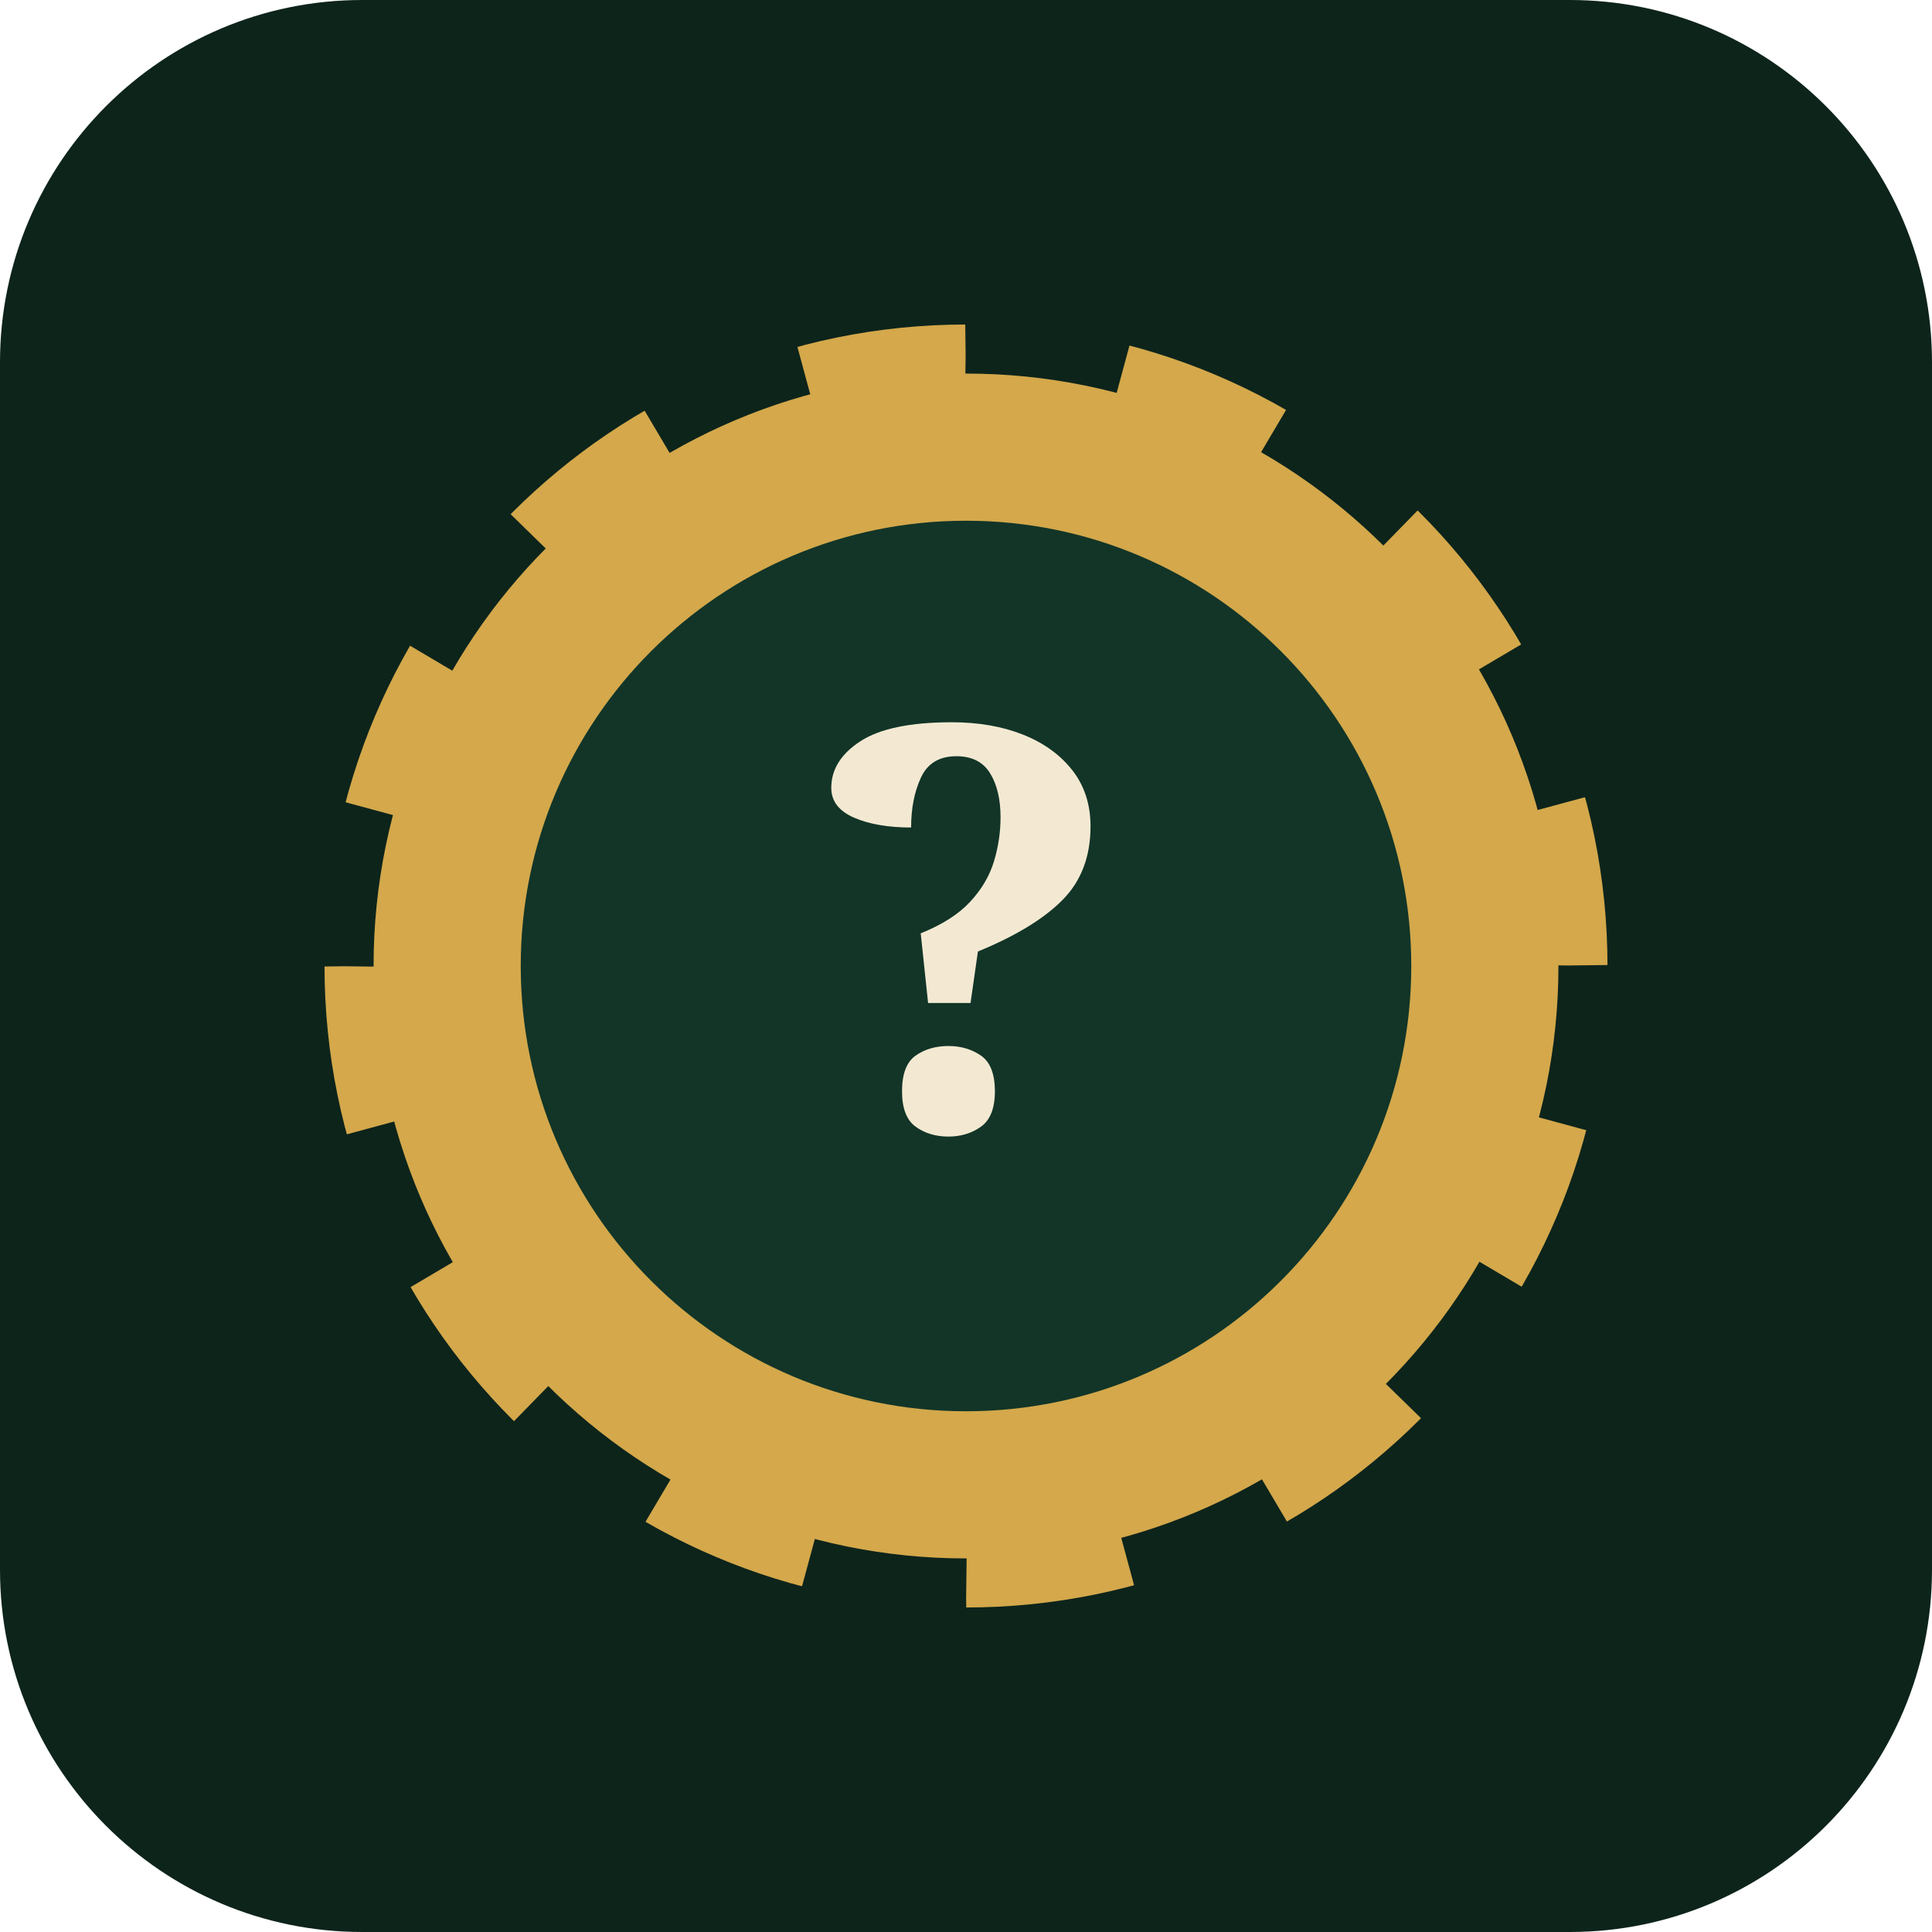
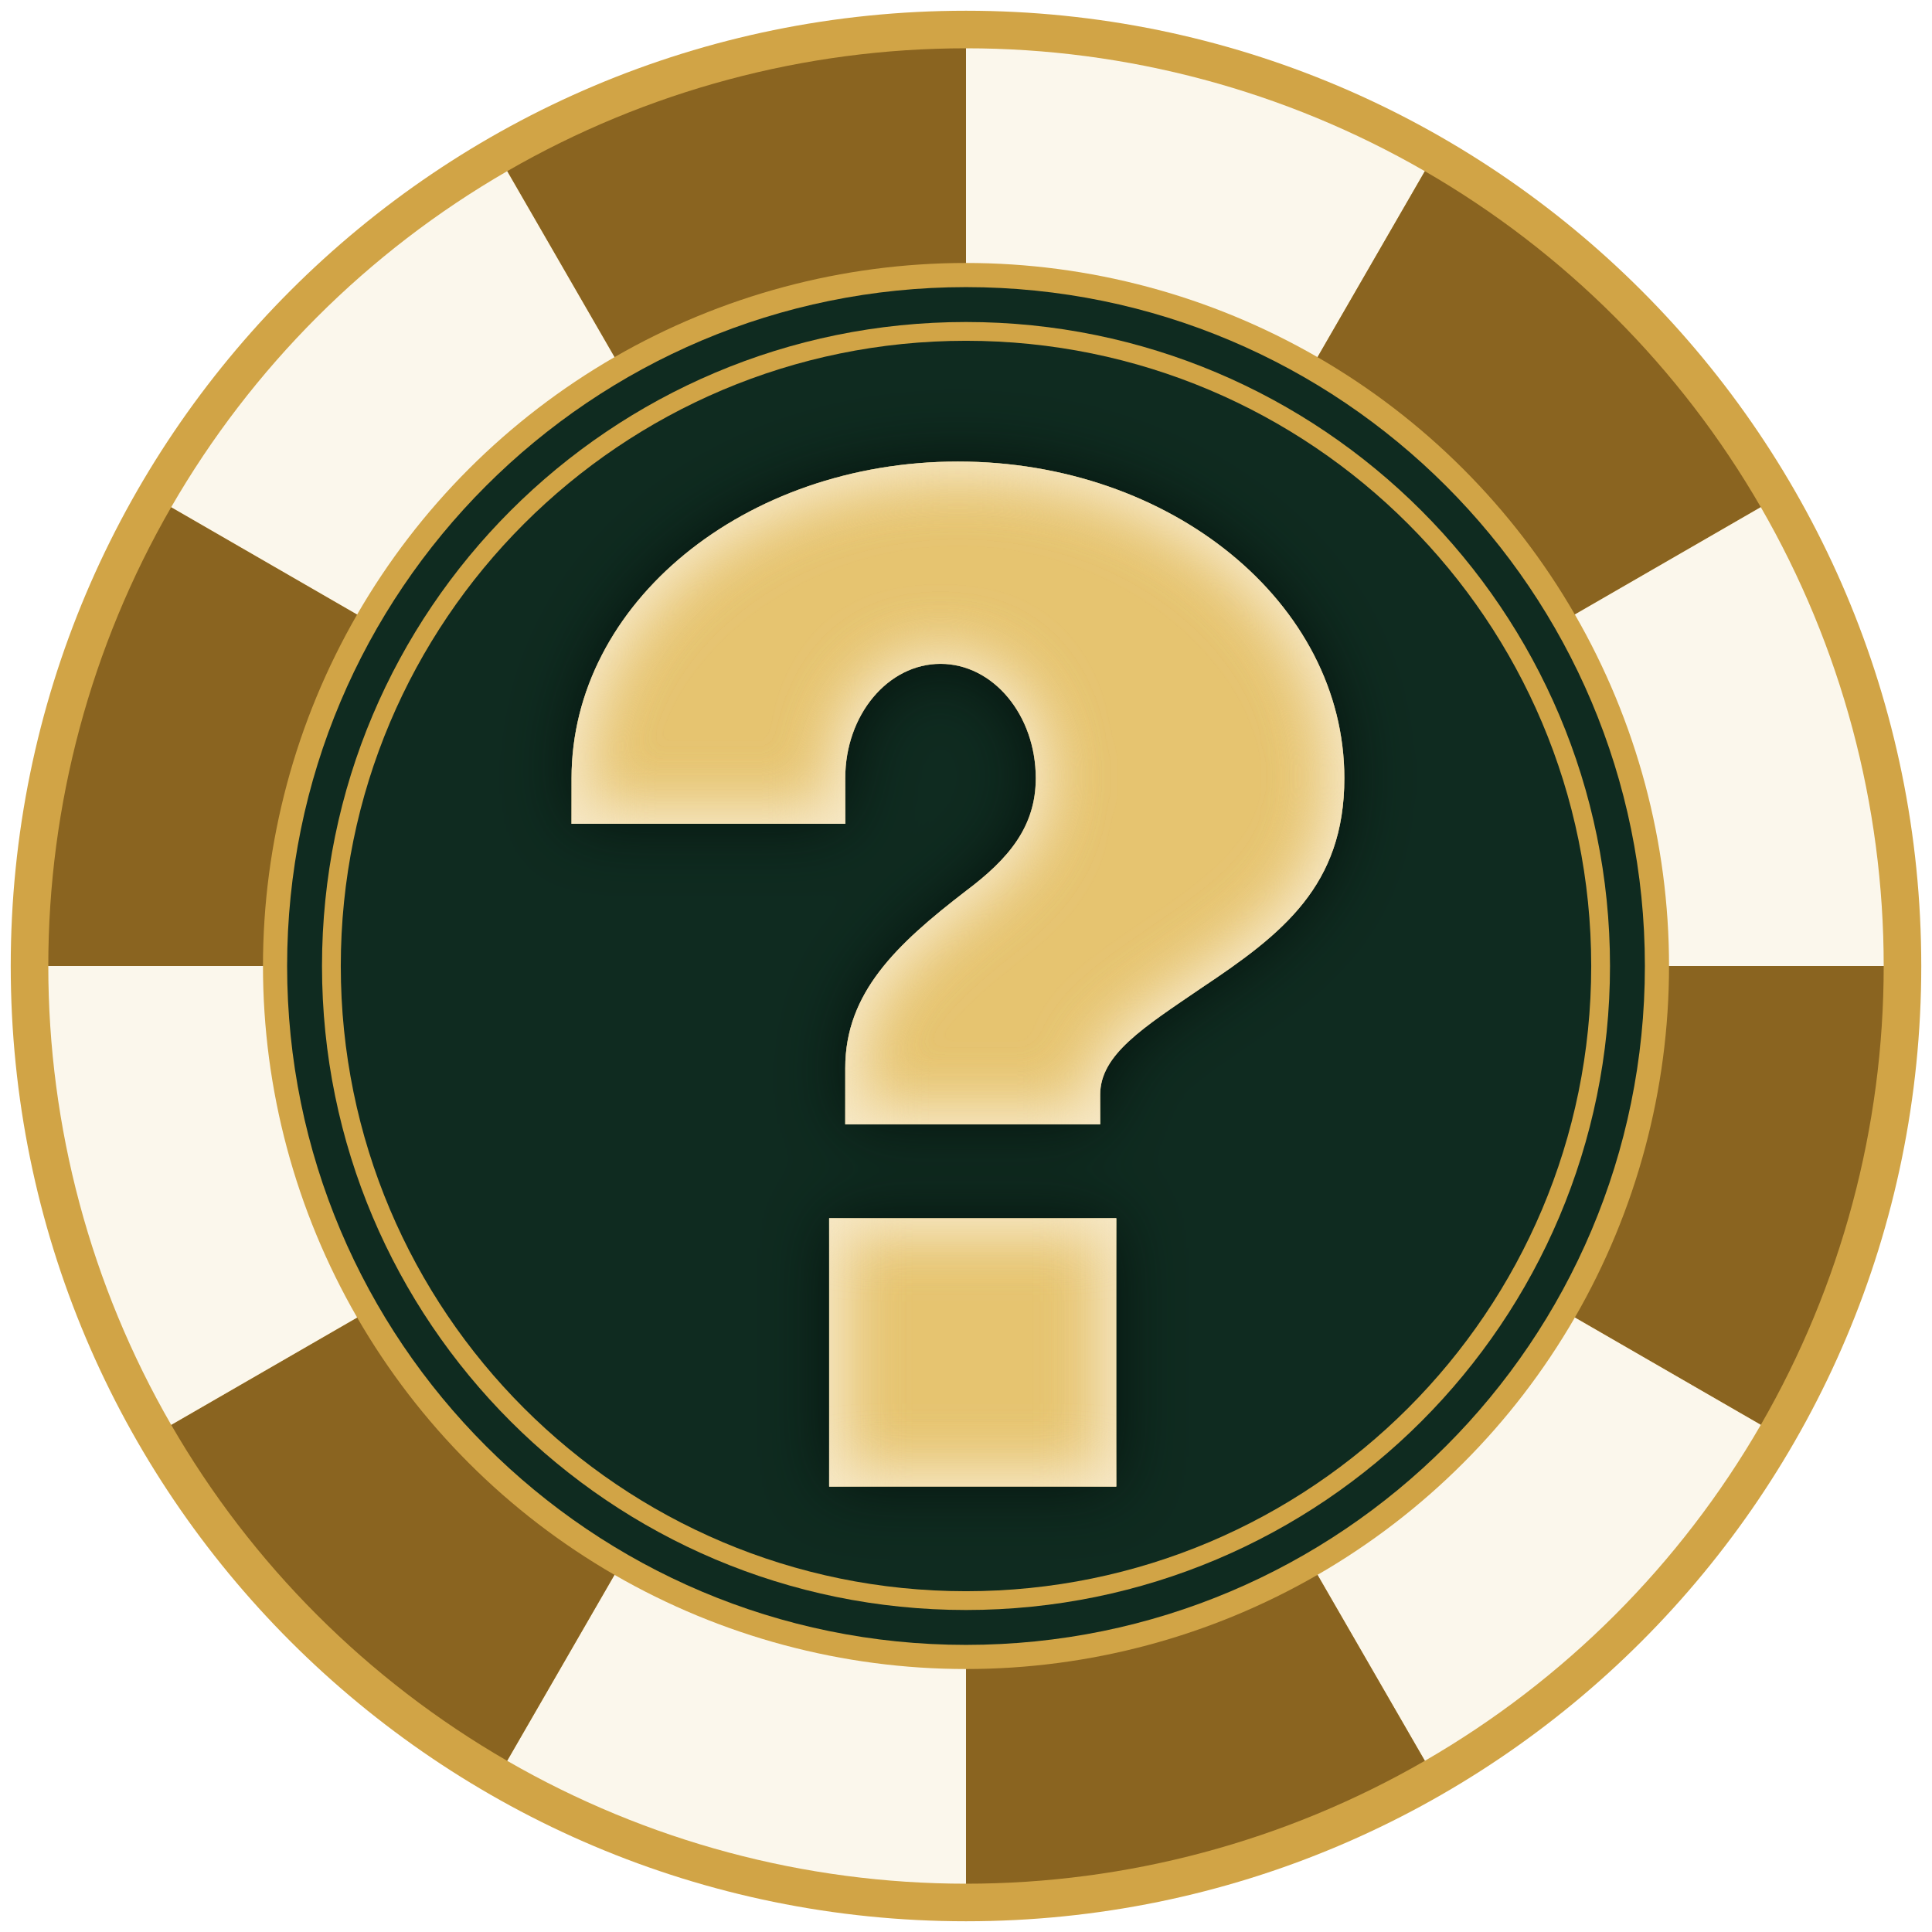
- <svg xmlns="http://www.w3.org/2000/svg" viewBox="0 0 512 512">
-   <rect width="512" height="512" rx="96" fill="#0d241b" />
-   <circle cx="256" cy="256" r="170" fill="#d4a84b" />
-   <circle cx="256" cy="256" r="170" fill="none" stroke="#0d241b" stroke-width="26" stroke-dasharray="44 45" />
-   <circle cx="256" cy="256" r="118" fill="#123528" />
-   <text x="256" y="300" text-anchor="middle" font-family="Georgia, serif" font-size="150" font-weight="700" fill="#f3e9d2">?</text>
+ <svg xmlns="http://www.w3.org/2000/svg" viewBox="140 140 720 720">
+   <defs>
+     <filter id="jq" x="-40%" y="-40%" width="180%" height="180%" color-interpolation-filters="sRGB">
+       <feFlood flood-color="#f7e9c8" result="lt" />
+       <feComposite in="lt" in2="SourceAlpha" operator="out" result="outside" />
+       <feGaussianBlur in="outside" stdDeviation="13" result="blurOut" />
+       <feComposite in="blurOut" in2="SourceAlpha" operator="in" result="glow" />
+       <feGaussianBlur in="SourceAlpha" stdDeviation="13" result="sb" />
+       <feFlood flood-color="#04100a" flood-opacity="0.9" />
+       <feComposite in2="sb" operator="in" result="shadow" />
+       <feMerge>
+         <feMergeNode in="shadow" />
+         <feMergeNode in="SourceGraphic" />
+         <feMergeNode in="glow" />
+         <feMergeNode in="glow" />
+       </feMerge>
+     </filter>
+   </defs>
+   <circle cx="500" cy="500" r="356" fill="#d1a446" />
+   <path fill="#8a6420" d="M329.0 203.8A342 342 0 0 1 500.0 158.0L500.0 238.0A262 262 0 0 0 369.0 273.1Z" />
+   <path fill="#fbf7ec" d="M500.0 158.0A342 342 0 0 1 671.0 203.8L631.0 273.1A262 262 0 0 0 500.0 238.0Z" />
+   <path fill="#8a6420" d="M671.0 203.8A342 342 0 0 1 796.2 329.0L726.9 369.0A262 262 0 0 0 631.0 273.1Z" />
+   <path fill="#fbf7ec" d="M796.2 329.0A342 342 0 0 1 842.0 500.0L762.0 500.0A262 262 0 0 0 726.9 369.0Z" />
+   <path fill="#8a6420" d="M842.0 500.0A342 342 0 0 1 796.2 671.0L726.9 631.0A262 262 0 0 0 762.0 500.0Z" />
+   <path fill="#fbf7ec" d="M796.2 671.0A342 342 0 0 1 671.0 796.2L631.0 726.9A262 262 0 0 0 726.9 631.0Z" />
+   <path fill="#8a6420" d="M671.0 796.2A342 342 0 0 1 500.0 842.0L500.0 762.0A262 262 0 0 0 631.0 726.9Z" />
+   <path fill="#fbf7ec" d="M500.0 842.0A342 342 0 0 1 329.0 796.2L369.0 726.9A262 262 0 0 0 500.0 762.0Z" />
+   <path fill="#8a6420" d="M329.0 796.2A342 342 0 0 1 203.8 671.0L273.1 631.0A262 262 0 0 0 369.0 726.9Z" />
+   <path fill="#fbf7ec" d="M203.8 671.0A342 342 0 0 1 158.0 500.0L238.0 500.0A262 262 0 0 0 273.1 631.0Z" />
+   <path fill="#8a6420" d="M158.0 500.0A342 342 0 0 1 203.8 329.0L273.1 369.0A262 262 0 0 0 238.0 500.0Z" />
+   <path fill="#fbf7ec" d="M203.8 329.0A342 342 0 0 1 329.0 203.8L369.0 273.1A262 262 0 0 0 273.1 369.0Z" />
+   <circle cx="500" cy="500" r="261" fill="#d1a446" />
+   <circle cx="500" cy="500" r="253" fill="#0f2b20" />
+   <circle cx="500" cy="500" r="240" fill="#d1a446" />
+   <circle cx="500" cy="500" r="233" fill="#0f2b20" />
+   <g filter="url(#jq)" fill="#e6c470">
+     <path d="M353 447L353 430A144 118 0 0 1 641 430C641 470 618 488 588 508C566 523 550 533 550 548L550 559L455 559L455 538C455 510 474 492 500 472C516 460 526 448 526 430A35 42 0 0 0 455 430L455 447Z" />
+     <path d="M449 594H556V694H449Z" />
+   </g>
</svg>
